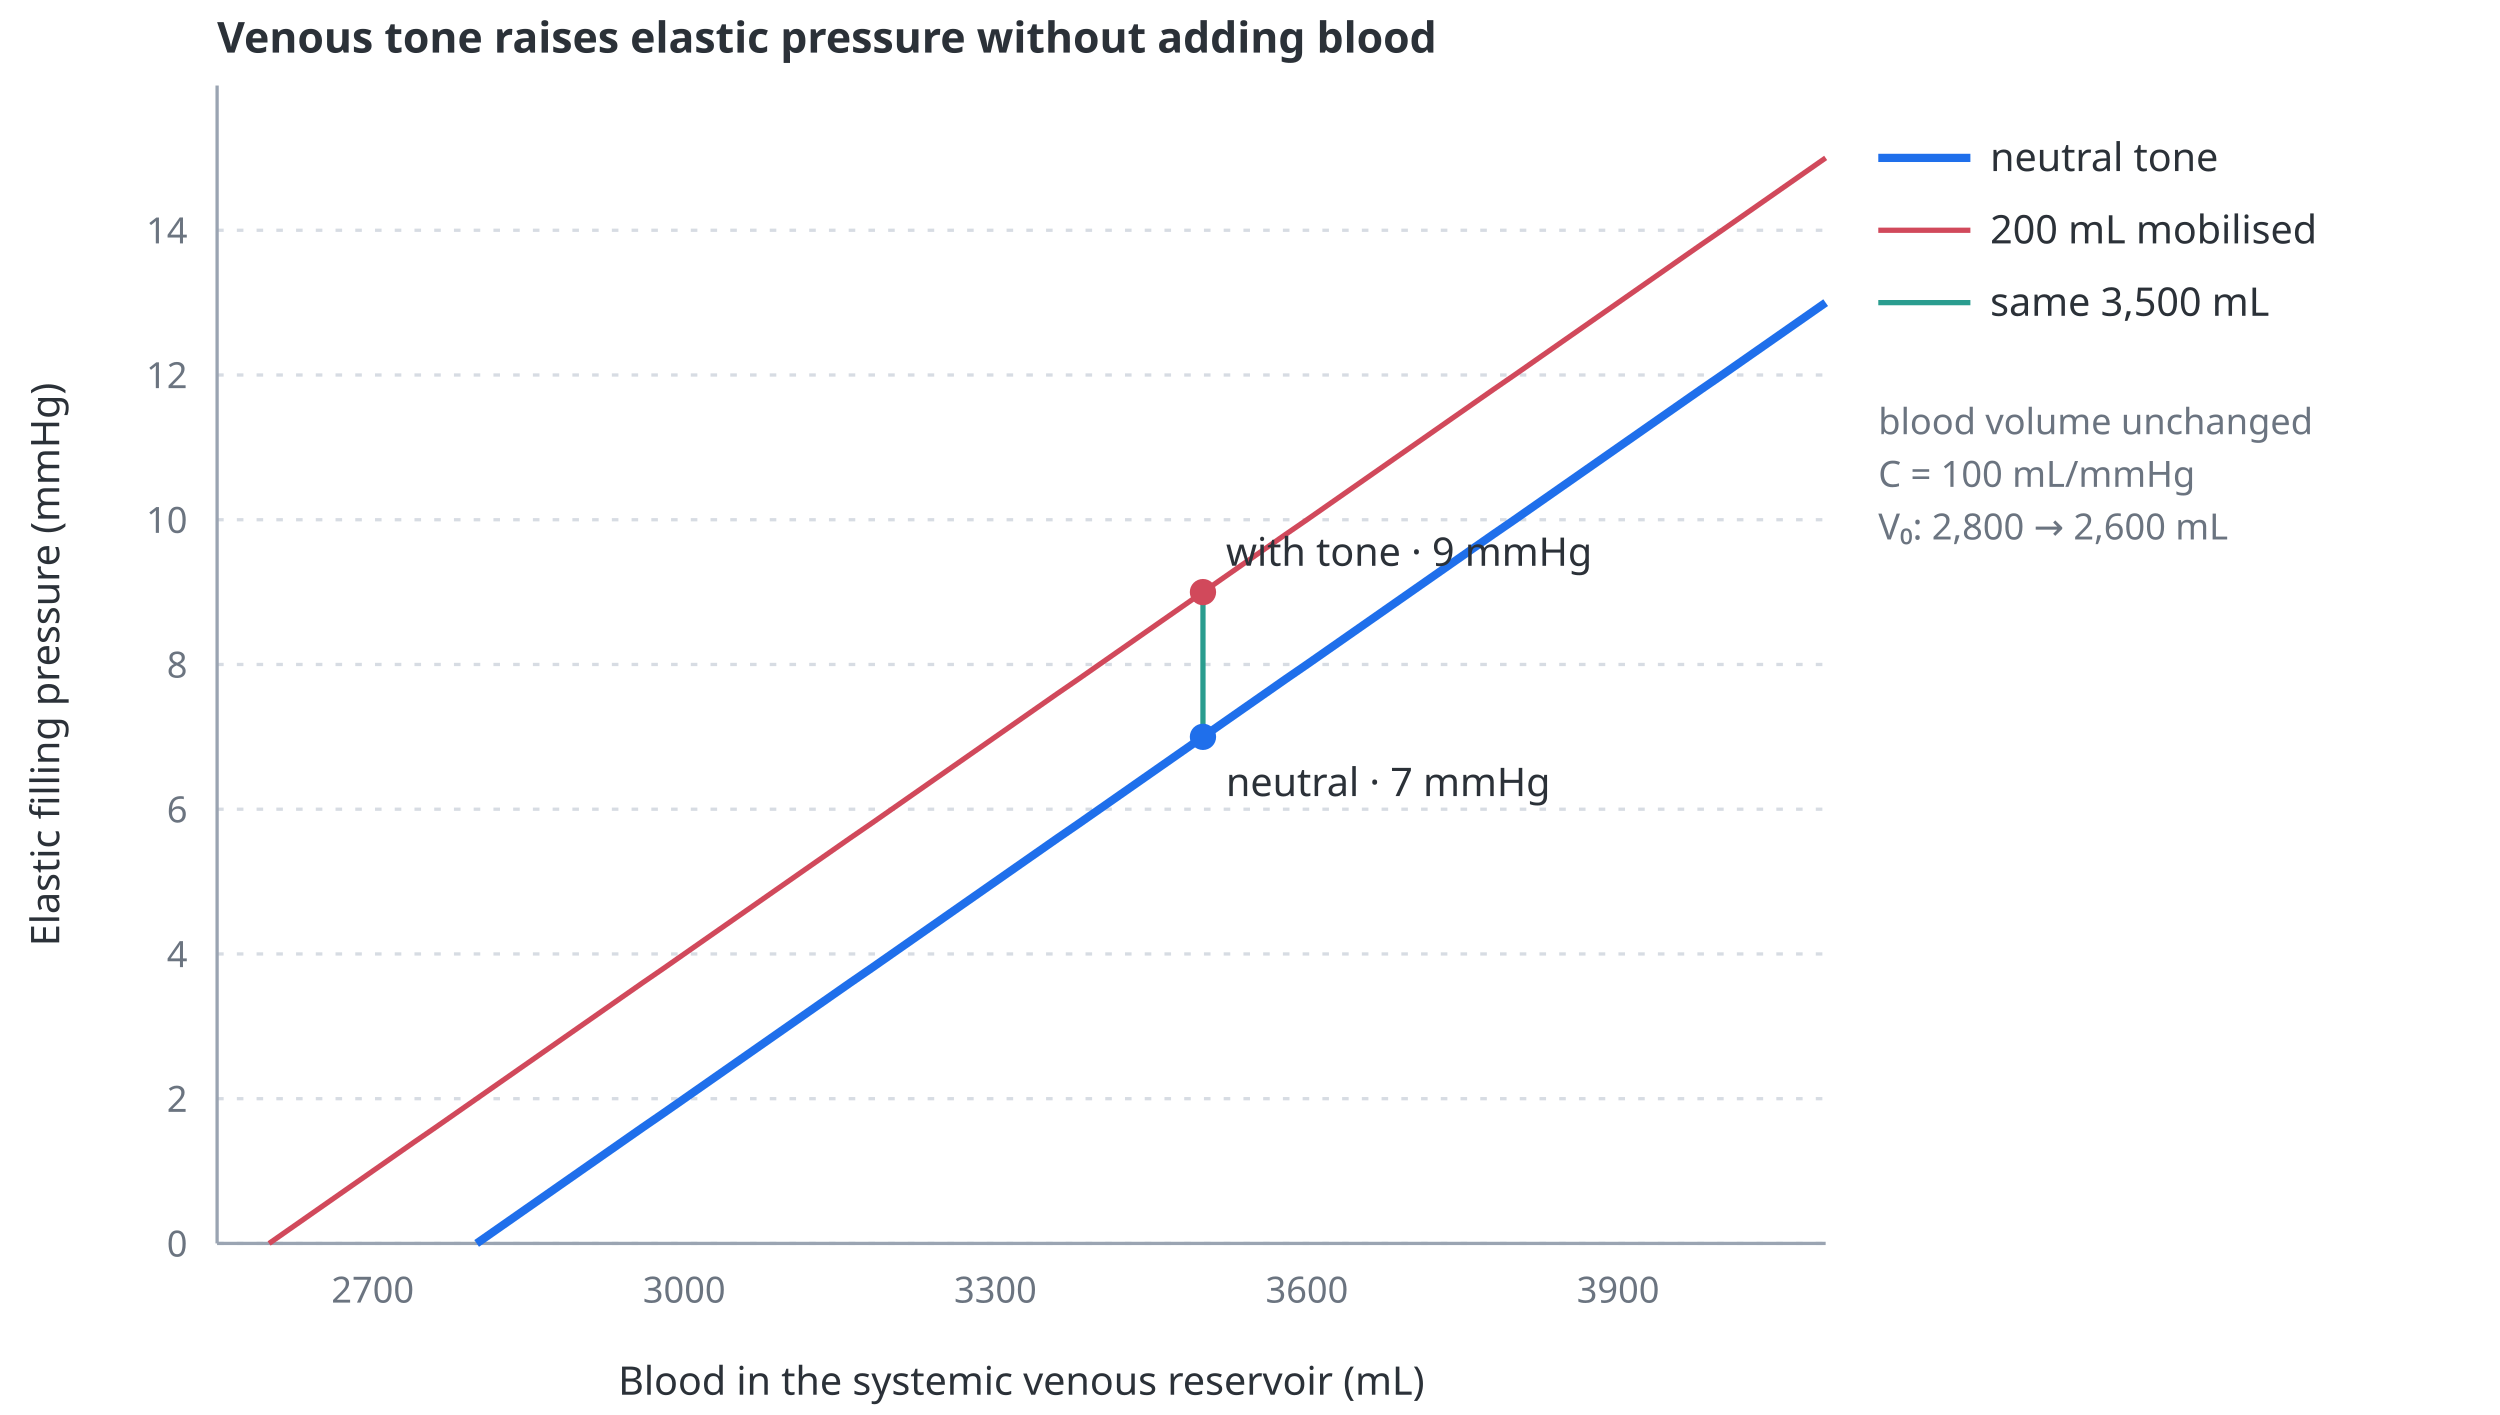
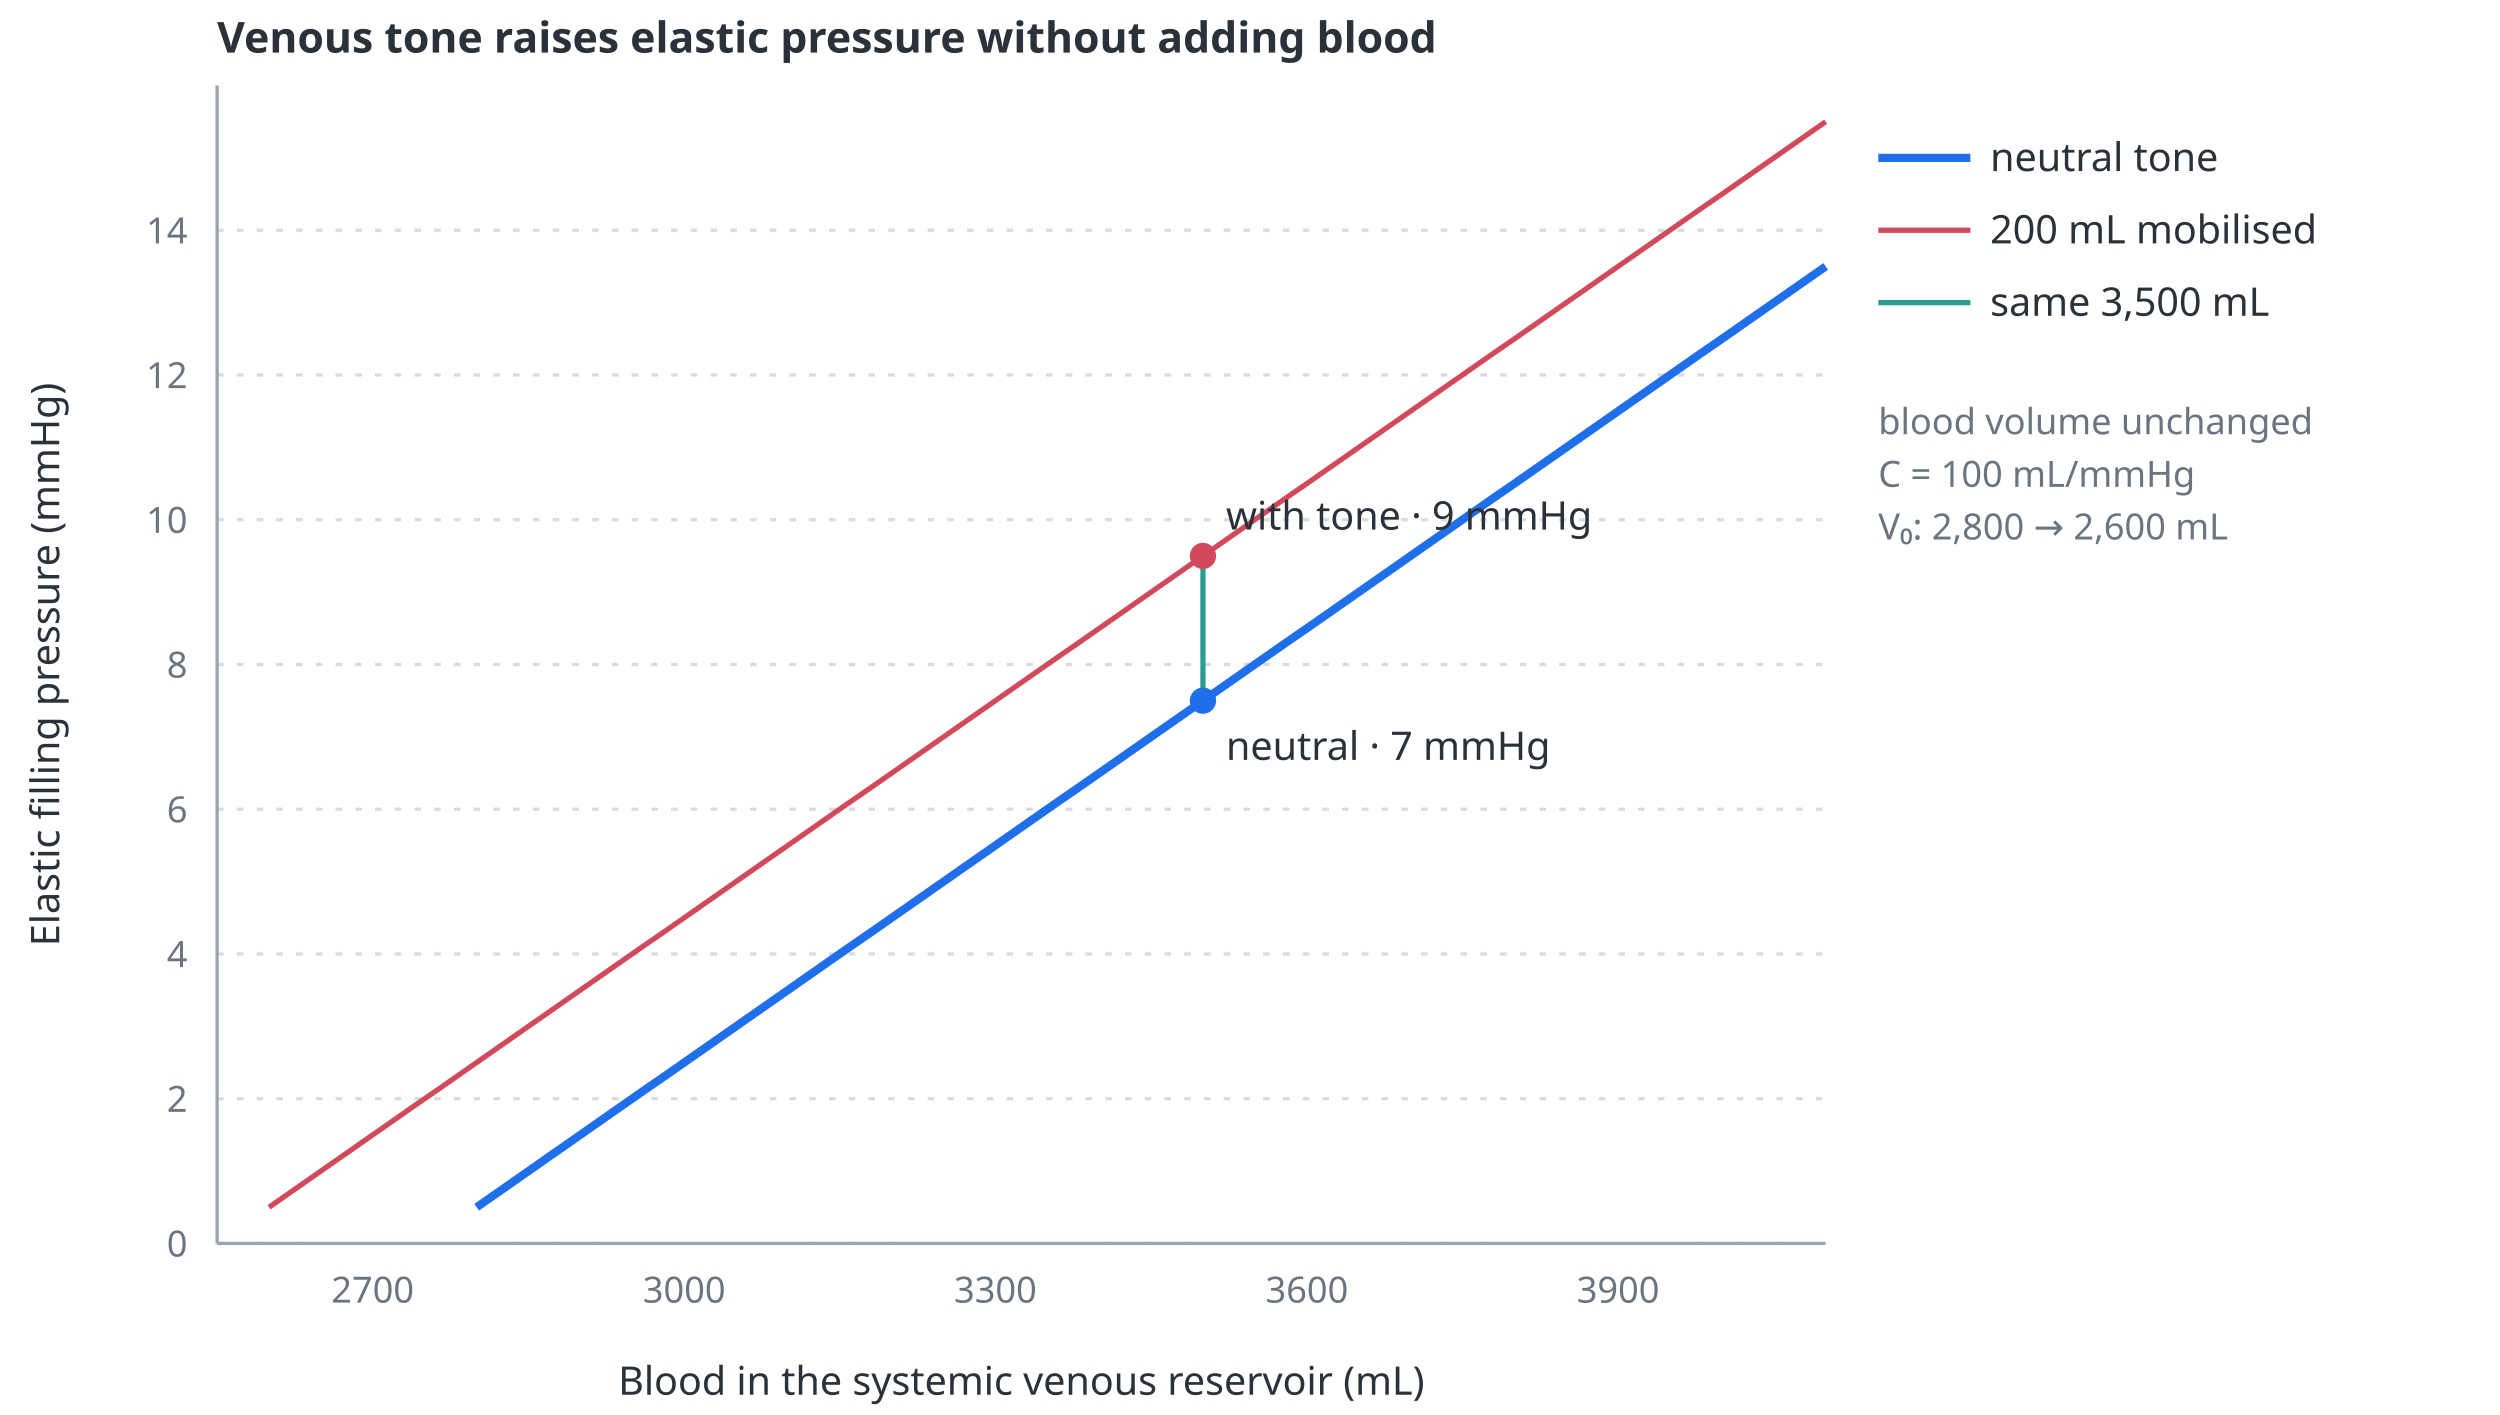
<svg xmlns="http://www.w3.org/2000/svg" viewBox="0 0 760 430" class="arthur-fig" role="img" aria-label="Venous tone raises elastic pressure without adding blood">
  <style>
  svg.arthur-fig .bg { fill: none }
  svg.arthur-fig .axis { stroke: var(--fig-axis, #9aa4b2); stroke-width: 1 }
  svg.arthur-fig .grid { stroke: var(--fig-grid, #d7dce3); stroke-width: 1; stroke-dasharray: 2 4 }
  svg.arthur-fig .tick { fill: var(--fig-muted, #6b7480); font: 11px system-ui, sans-serif }
  svg.arthur-fig .label { fill: var(--fig-text, #2b3138); font: 12px system-ui, sans-serif }
  svg.arthur-fig .title { fill: var(--fig-text, #2b3138); font: 600 13px system-ui, sans-serif }
  svg.arthur-fig .lm { stroke: var(--fig-grid, #d7dce3); stroke-width: 1 }
  svg.arthur-fig .lm-text { fill: var(--fig-muted, #6b7480); font: 600 11px system-ui, sans-serif }
  svg.arthur-fig .total { stroke: var(--fig-total, #1f6feb); stroke-width: 2.5; fill: none }
  svg.arthur-fig .alv { stroke: var(--fig-alv, #d1495b); stroke-width: 1.6; fill: none; stroke-dasharray: 6 3 }
  svg.arthur-fig .extra { stroke: var(--fig-extra, #2a9d8f); stroke-width: 1.6; fill: none; stroke-dasharray: 6 3 }
  svg.arthur-fig .nadir { stroke: var(--fig-total, #1f6feb); stroke-width: 1; stroke-dasharray: 3 3 }
  svg.arthur-fig .dot { fill: var(--fig-total, #1f6feb); stroke: none }
  @media (prefers-color-scheme: dark) {
    svg.arthur-fig .axis { stroke: #5b6472 }
    svg.arthur-fig .grid, svg.arthur-fig .lm { stroke: #363d47 }
    svg.arthur-fig .tick, svg.arthur-fig .lm-text { fill: #8b95a3 }
    svg.arthur-fig .label, svg.arthur-fig .title { fill: #d6dbe2 }
    svg.arthur-fig .total, svg.arthur-fig .nadir { stroke: #58a6ff }
    svg.arthur-fig .dot { fill: #58a6ff }
    svg.arthur-fig .alv { stroke: #f08c9a }
    svg.arthur-fig .extra { stroke: #4fd1c1 }
  }
</style>
  <rect class="bg" width="760" height="430" />
  <text class="title" x="66" y="16">Venous tone raises elastic pressure without adding blood</text>
  <line class="grid" x1="66" y1="378.0" x2="555" y2="378.0" />
  <text class="tick" x="57" y="382.0" text-anchor="end">0</text>
  <line class="grid" x1="66" y1="334.0" x2="555" y2="334.0" />
  <text class="tick" x="57" y="338.0" text-anchor="end">2</text>
  <line class="grid" x1="66" y1="290.0" x2="555" y2="290.0" />
  <text class="tick" x="57" y="294.0" text-anchor="end">4</text>
  <line class="grid" x1="66" y1="246.0" x2="555" y2="246.0" />
  <text class="tick" x="57" y="250.0" text-anchor="end">6</text>
  <line class="grid" x1="66" y1="202.0" x2="555" y2="202.0" />
  <text class="tick" x="57" y="206.0" text-anchor="end">8</text>
  <line class="grid" x1="66" y1="158.0" x2="555" y2="158.0" />
  <text class="tick" x="57" y="162.0" text-anchor="end">10</text>
  <line class="grid" x1="66" y1="114.0" x2="555" y2="114.0" />
  <text class="tick" x="57" y="118.0" text-anchor="end">12</text>
  <line class="grid" x1="66" y1="70.0" x2="555" y2="70.0" />
  <text class="tick" x="57" y="74.0" text-anchor="end">14</text>
  <text class="tick" x="113.3" y="396" text-anchor="middle">2700</text>
  <text class="tick" x="208.0" y="396" text-anchor="middle">3000</text>
  <text class="tick" x="302.6" y="396" text-anchor="middle">3300</text>
  <text class="tick" x="397.3" y="396" text-anchor="middle">3600</text>
  <text class="tick" x="491.9" y="396" text-anchor="middle">3900</text>
  <line class="axis" x1="66" y1="26" x2="66" y2="378" />
  <line class="axis" x1="66" y1="378.0" x2="555" y2="378.0" />
-   <path class="total" style="stroke-dasharray:none" d="M144.9 378.0 L151.2 373.6 L157.5 369.2 L163.8 364.8 L170.1 360.4 L176.4 356.0 L182.7 351.6 L189.0 347.2 L195.3 342.8 L201.7 338.4 L208.0 334.0 L214.3 329.6 L220.6 325.2 L226.9 320.8 L233.2 316.4 L239.5 312.0 L245.8 307.6 L252.1 303.2 L258.4 298.8 L264.8 294.4 L271.1 290.0 L277.4 285.6 L283.7 281.2 L290.0 276.8 L296.3 272.4 L302.6 268.0 L308.9 263.6 L315.2 259.2 L321.5 254.8 L327.9 250.4 L334.2 246.0 L340.5 241.6 L346.8 237.2 L353.1 232.8 L359.4 228.4 L365.7 224.0 L372.0 219.6 L378.3 215.2 L384.6 210.8 L390.9 206.4 L397.3 202.0 L403.6 197.6 L409.9 193.2 L416.2 188.8 L422.5 184.4 L428.8 180.0 L435.1 175.6 L441.4 171.2 L447.7 166.8 L454.0 162.4 L460.4 158.0 L466.7 153.6 L473.0 149.2 L479.3 144.8 L485.6 140.4 L491.9 136.0 L498.2 131.6 L504.5 127.2 L510.8 122.8 L517.1 118.4 L523.5 114.0 L529.8 109.6 L536.1 105.2 L542.4 100.8 L548.7 96.4 L555.0 92.0" />
-   <path class="alv" style="stroke-dasharray:none" d="M81.8 378.0 L88.1 373.6 L94.4 369.2 L100.7 364.8 L107.0 360.4 L113.3 356.0 L119.6 351.6 L125.9 347.2 L132.3 342.8 L138.6 338.4 L144.9 334.0 L151.2 329.6 L157.5 325.2 L163.8 320.8 L170.1 316.4 L176.4 312.0 L182.7 307.6 L189.0 303.2 L195.3 298.8 L201.7 294.4 L208.0 290.0 L214.3 285.6 L220.6 281.2 L226.9 276.8 L233.2 272.4 L239.5 268.0 L245.8 263.6 L252.1 259.2 L258.4 254.8 L264.8 250.4 L271.1 246.0 L277.4 241.6 L283.7 237.2 L290.0 232.8 L296.3 228.4 L302.6 224.0 L308.9 219.6 L315.2 215.2 L321.5 210.8 L327.9 206.4 L334.2 202.0 L340.5 197.6 L346.8 193.2 L353.1 188.8 L359.4 184.4 L365.7 180.0 L372.0 175.6 L378.3 171.2 L384.6 166.8 L390.9 162.4 L397.3 158.0 L403.6 153.6 L409.9 149.2 L416.2 144.8 L422.5 140.4 L428.8 136.0 L435.1 131.6 L441.4 127.2 L447.7 122.8 L454.0 118.4 L460.4 114.0 L466.7 109.6 L473.0 105.2 L479.3 100.8 L485.6 96.4 L491.9 92.0 L498.2 87.6 L504.5 83.2 L510.8 78.8 L517.1 74.4 L523.5 70.0 L529.8 65.6 L536.1 61.2 L542.4 56.8 L548.7 52.4 L555.0 48.0" />
-   <path class="extra" style="stroke-dasharray:none" d="M365.7 224.0 L365.7 180.0" />
-   <circle class="dot" cx="365.7" cy="224.0" r="4" />
-   <text class="label" x="372.7" y="242.0">neutral · 7 mmHg</text>
-   <circle class="dot" style="fill:var(--fig-alv, #d1495b)" cx="365.7" cy="180.0" r="4" />
-   <text class="label" x="372.7" y="172.0">with tone · 9 mmHg</text>
+   <path class="total" style="stroke-dasharray:none" d="M144.9 367.0 L151.2 362.6 L157.5 358.2 L163.8 353.8 L170.1 349.4 L176.4 345.0 L182.7 340.6 L189.0 336.2 L195.3 331.8 L201.7 327.4 L208.0 323.0 L214.3 318.6 L220.6 314.2 L226.9 309.8 L233.2 305.4 L239.5 301.0 L245.8 296.6 L252.1 292.2 L258.4 287.8 L264.8 283.4 L271.1 279.0 L277.4 274.6 L283.7 270.2 L290.0 265.8 L296.3 261.4 L302.6 257.0 L308.9 252.6 L315.2 248.2 L321.5 243.8 L327.9 239.4 L334.2 235.0 L340.5 230.6 L346.8 226.2 L353.1 221.8 L359.4 217.4 L365.7 213.0 L372.0 208.6 L378.3 204.2 L384.6 199.8 L390.9 195.4 L397.3 191.0 L403.6 186.6 L409.9 182.2 L416.2 177.8 L422.5 173.4 L428.8 169.0 L435.1 164.6 L441.4 160.2 L447.7 155.8 L454.0 151.4 L460.4 147.0 L466.7 142.6 L473.0 138.2 L479.3 133.8 L485.6 129.4 L491.9 125.0 L498.2 120.6 L504.5 116.2 L510.8 111.8 L517.1 107.4 L523.5 103.0 L529.8 98.6 L536.1 94.2 L542.4 89.8 L548.7 85.4 L555.0 81.0" />
+   <path class="alv" style="stroke-dasharray:none" d="M81.8 367.0 L88.1 362.6 L94.4 358.2 L100.7 353.8 L107.0 349.4 L113.3 345.0 L119.6 340.6 L125.9 336.2 L132.3 331.8 L138.6 327.4 L144.9 323.0 L151.2 318.6 L157.5 314.2 L163.8 309.8 L170.1 305.4 L176.4 301.0 L182.7 296.6 L189.0 292.2 L195.3 287.8 L201.7 283.4 L208.0 279.0 L214.3 274.6 L220.6 270.2 L226.9 265.8 L233.2 261.4 L239.5 257.0 L245.8 252.6 L252.1 248.2 L258.4 243.8 L264.8 239.4 L271.1 235.0 L277.4 230.6 L283.7 226.2 L290.0 221.8 L296.3 217.4 L302.6 213.0 L308.9 208.6 L315.2 204.2 L321.5 199.8 L327.9 195.4 L334.2 191.0 L340.5 186.6 L346.8 182.2 L353.1 177.8 L359.4 173.4 L365.7 169.0 L372.0 164.6 L378.3 160.2 L384.6 155.8 L390.9 151.4 L397.3 147.0 L403.6 142.6 L409.9 138.2 L416.2 133.8 L422.5 129.4 L428.8 125.0 L435.1 120.6 L441.4 116.2 L447.7 111.8 L454.0 107.4 L460.4 103.0 L466.7 98.6 L473.0 94.2 L479.3 89.8 L485.6 85.4 L491.9 81.0 L498.2 76.6 L504.5 72.2 L510.8 67.8 L517.1 63.4 L523.5 59.0 L529.8 54.6 L536.1 50.2 L542.4 45.8 L548.7 41.4 L555.0 37.0" />
+   <path class="extra" style="stroke-dasharray:none" d="M365.7 213.0 L365.7 169.0" />
+   <circle class="dot" cx="365.7" cy="213.0" r="4" />
+   <text class="label" x="372.7" y="231.0">neutral · 7 mmHg</text>
+   <circle class="dot" style="fill:var(--fig-alv, #d1495b)" cx="365.7" cy="169.0" r="4" />
+   <text class="label" x="372.7" y="161.0">with tone · 9 mmHg</text>
  <text class="label" transform="translate(18 202) rotate(-90)" text-anchor="middle">Elastic filling pressure (mmHg)</text>
  <text class="label" x="310.5" y="424" text-anchor="middle">Blood in the systemic venous reservoir (mL)</text>
  <line class="total" style="stroke-dasharray:none" x1="571" y1="48" x2="599" y2="48" />
  <text class="label" x="605" y="52">neutral tone</text>
  <line class="alv" style="stroke-dasharray:none" x1="571" y1="70" x2="599" y2="70" />
  <text class="label" x="605" y="74">200 mL mobilised</text>
  <line class="extra" style="stroke-dasharray:none" x1="571" y1="92" x2="599" y2="92" />
  <text class="label" x="605" y="96">same 3,500 mL</text>
  <text class="tick" x="571" y="132">blood volume unchanged</text>
  <text class="tick" x="571" y="148">C = 100 mL/mmHg</text>
  <text class="tick" x="571" y="164">V₀: 2,800 → 2,600 mL</text>
</svg>
